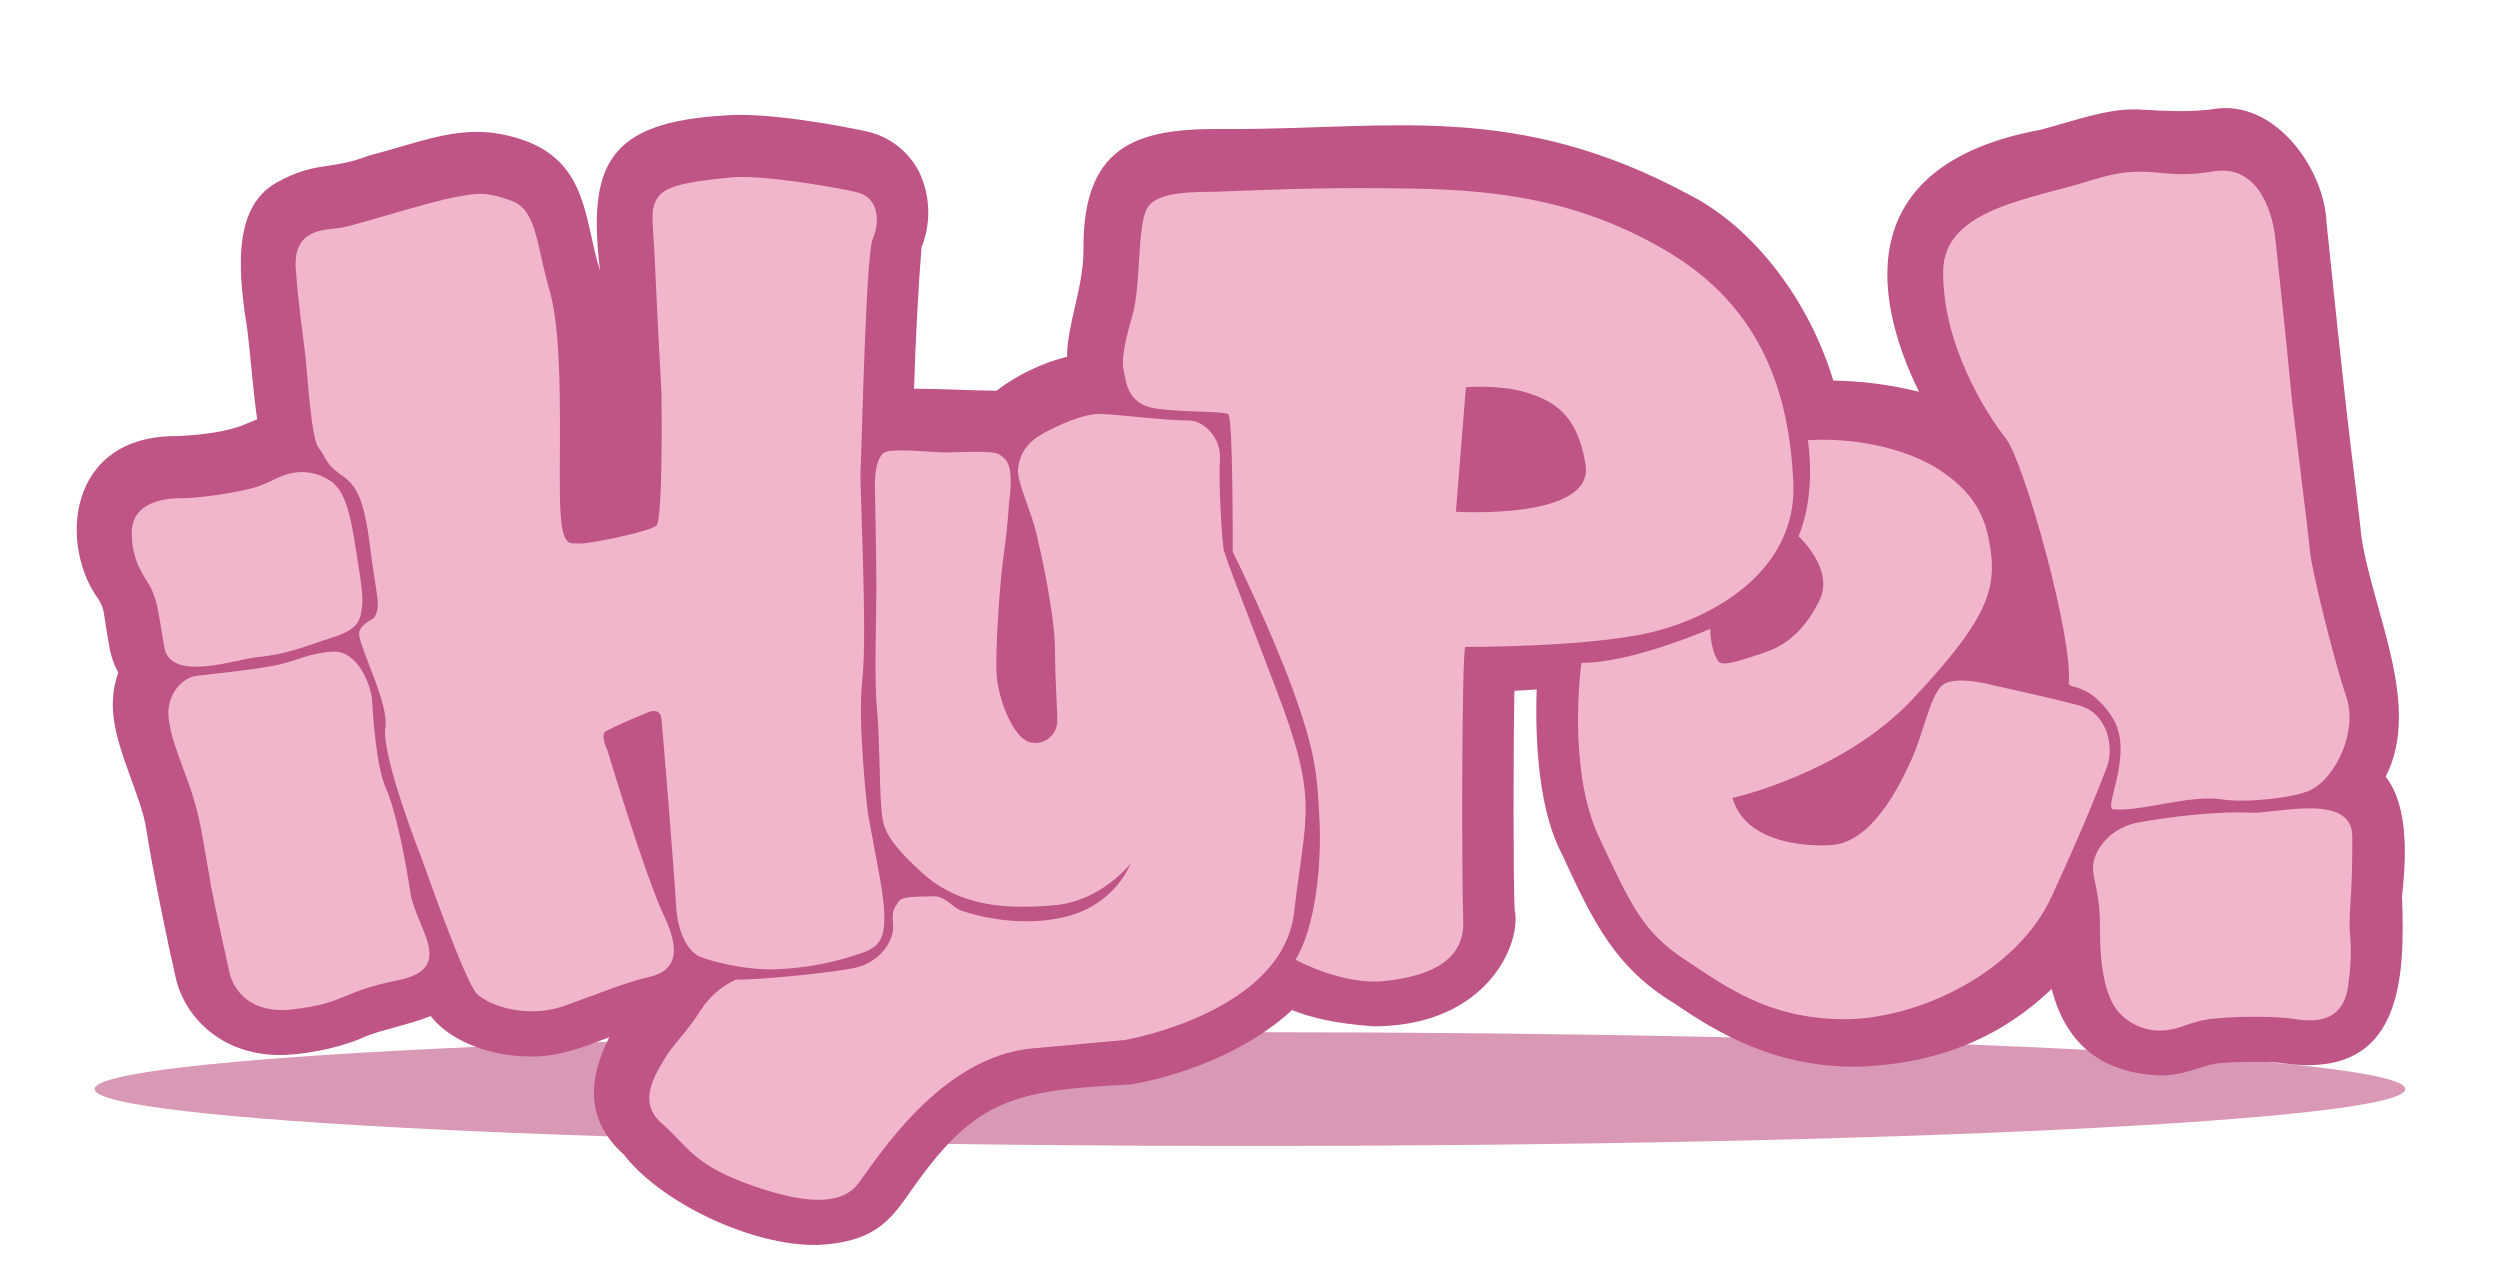
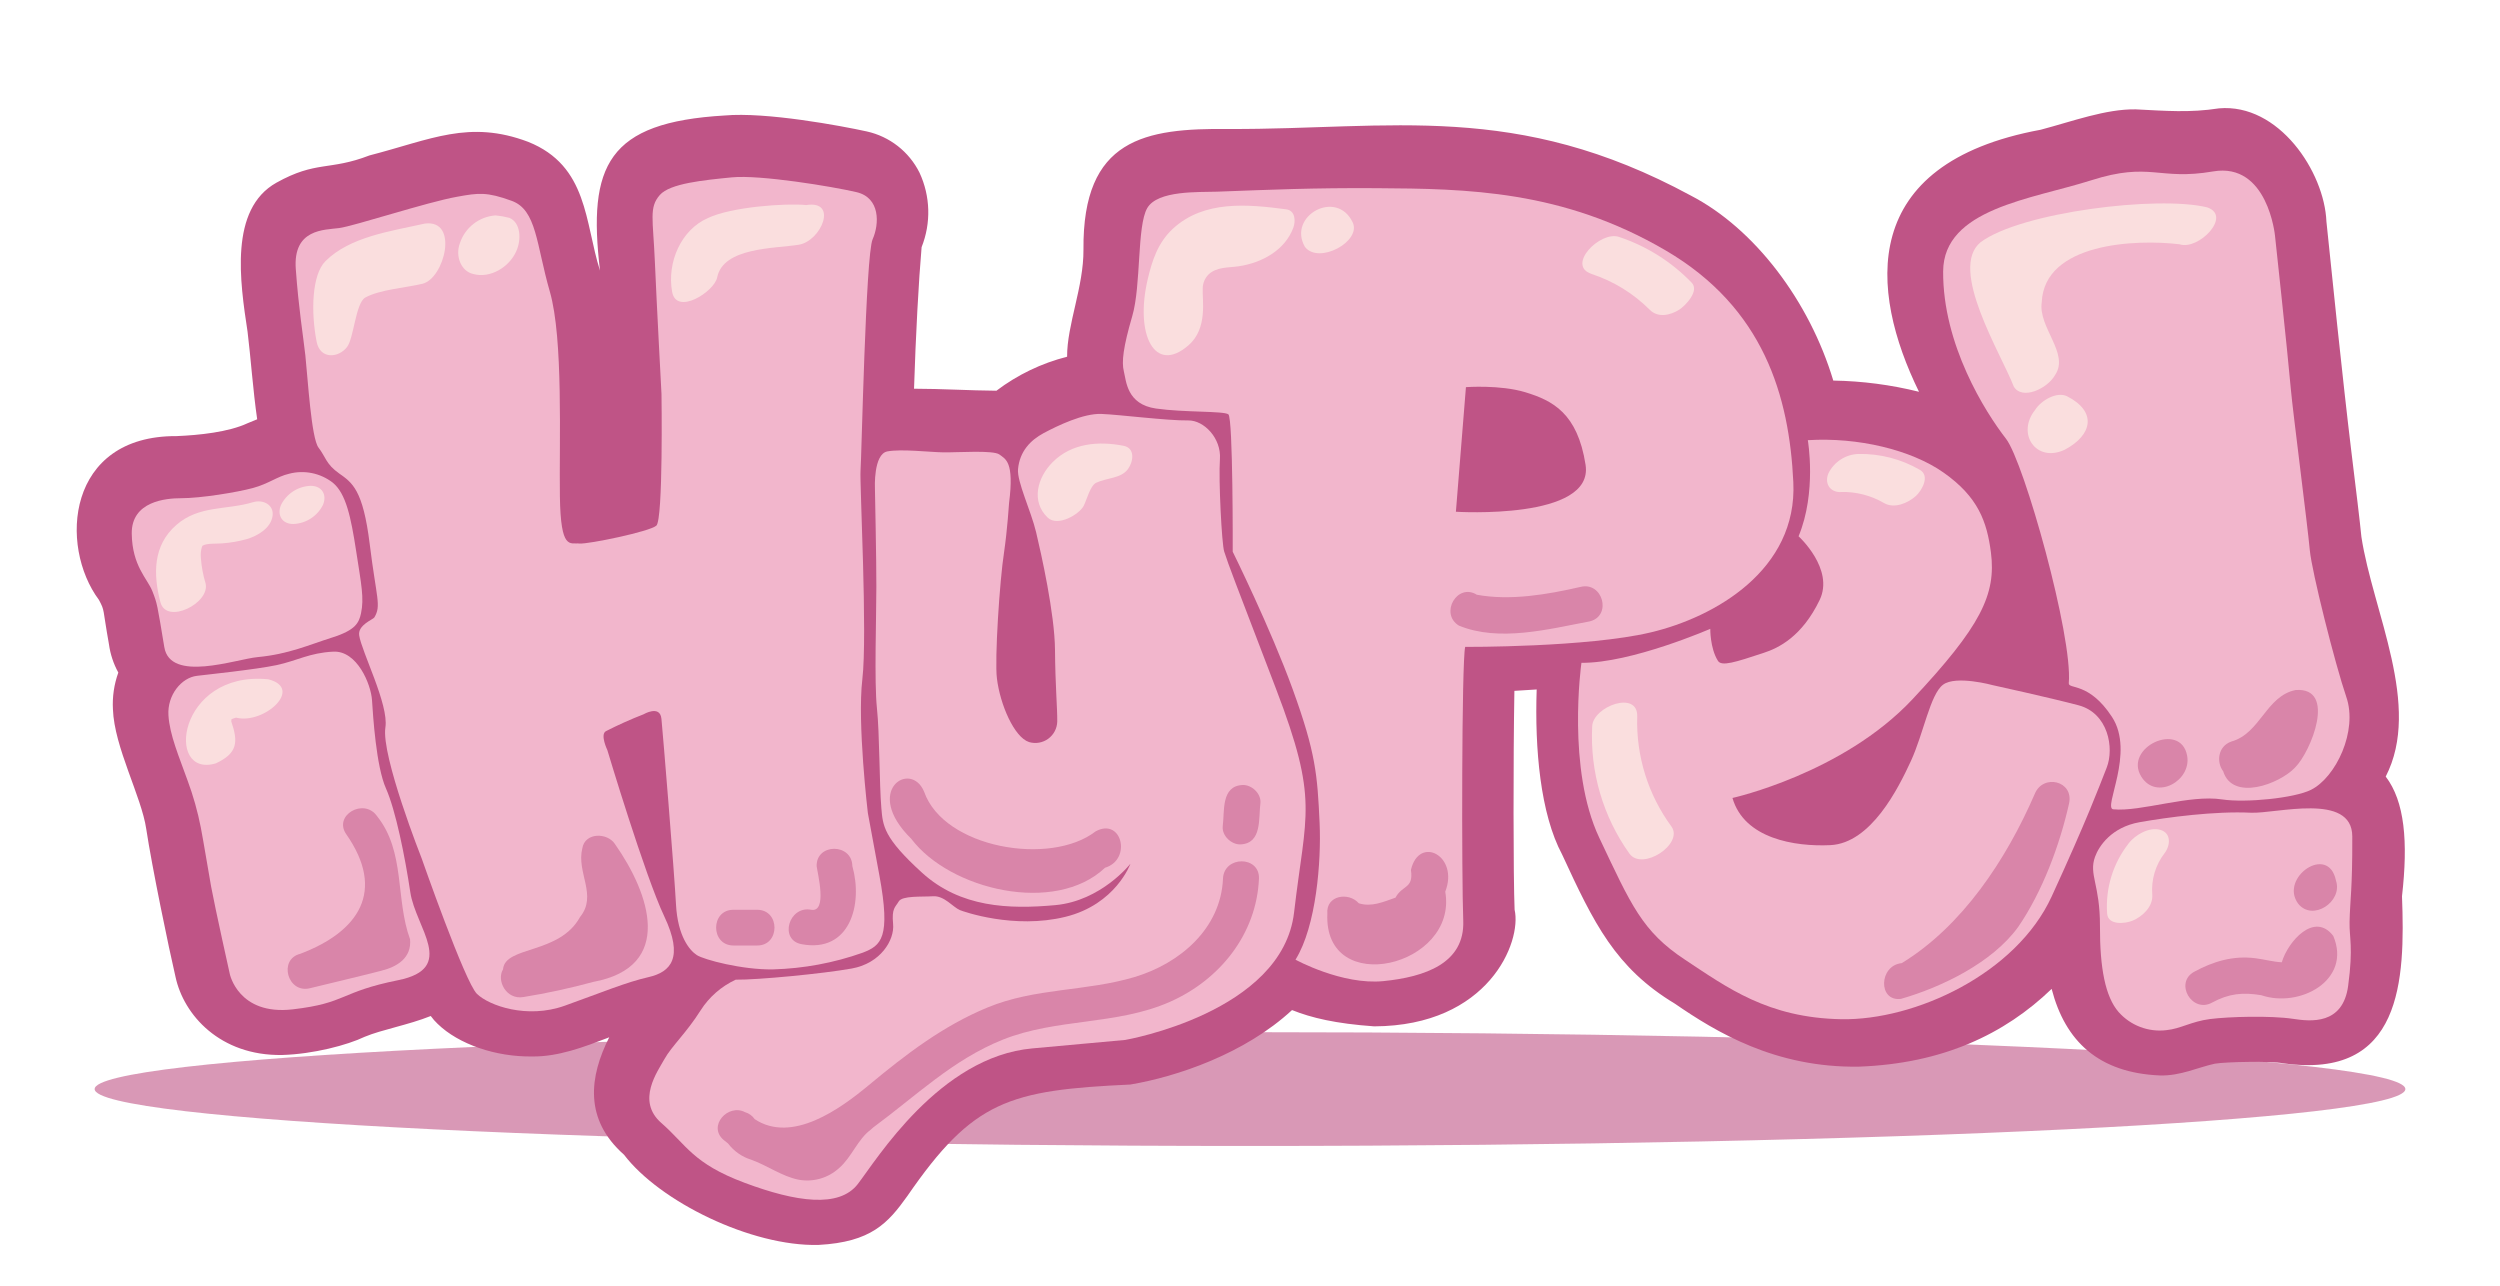
<svg xmlns="http://www.w3.org/2000/svg" viewBox="0 0 700 360">
  <defs>
-     <style>.cls-1{isolation:isolate;}.cls-2,.cls-3{fill:#bf5486;}.cls-2{mix-blend-mode:multiply;opacity:0.6;}.cls-4{fill:#f2b6cc;}</style>
+     <style>.cls-1{isolation:isolate;}.cls-2,.cls-3,.cls-8{fill:#bf5486;}.cls-2{mix-blend-mode:multiply;}.cls-2,.cls-5,.cls-7{opacity:0.6;}.cls-4{fill:#f2b6cc;}.cls-5,.cls-7{mix-blend-mode:overlay;}.cls-6,.cls-7{fill:#fff4ca;}.cls-8{opacity:0.5;}</style>
  </defs>
  <g class="cls-1">
    <g id="Layer_4" data-name="Layer 4">
      <ellipse class="cls-2" cx="350" cy="304.94" rx="323.5" ry="15.93" />
    </g>
    <g id="Layer_5_copy" data-name="Layer 5 copy">
      <path class="cls-3" d="M668,217.44c10.2-19.8-3.61-46.15-6.81-67.13-.37-3.95-1.57-13.75-2.84-24.12-2.38-19.58-5.72-52.16-6.95-64.14-.57-14-13.38-33.18-30.08-31.71-8.17,1.27-14.93.7-23.32.28-8.34-.14-17.69,3.35-26.62,5.71-51.25,9.47-48,44.91-34.06,73.37a106.31,106.31,0,0,0-24-3.14c-6.68-22.24-22-42.54-39.91-51.81-49-26.54-83.82-18.48-129.32-18.63-23.51-.27-41,2.66-40.72,33.76.08,10.4-4.63,21.06-4.58,30A55.4,55.4,0,0,0,279,109.4c-7.47-.05-15.33-.55-23.07-.56.47-14.92,1.29-30.13,2.12-39.64a26.33,26.33,0,0,0-.58-20.84A21.75,21.75,0,0,0,242.69,36.8c-7.06-1.55-28.2-5.51-39.83-4.46C170.15,34.26,164.52,46.26,168,75.77c-4.29-13.42-3.28-29.33-20.13-36.06-16.54-6.24-27.22-.63-44.42,3.81-11.27,4.35-14.85,1.39-26.06,7.64-13.23,7.4-10.21,27.69-8.07,41.74.85,6.82,1.52,16.44,2.69,24.5-.87.33-1.76.7-2.66,1.09C64,121,55.73,121.85,49.44,122.11c-30.77-.18-33,30.74-21.74,45.86,1.71,3.23.95,2,2.81,12.44a22.77,22.77,0,0,0,2.62,7.91,26.08,26.08,0,0,0-1.51,10.27c.37,10.65,8,24.44,9.33,33.53,1.56,10.39,6.38,33.67,8.18,41.34,2.28,10.78,12.54,22.19,29.81,21.94,8.78-.24,18.33-2.78,23.15-5.09,4.92-2.05,12.21-3.3,18.52-5.83a15.5,15.5,0,0,0,1.94,2.21c5.86,5.69,16.24,9.27,26.47,9.12,7.3.11,14.64-2.71,21.14-5.2l.43-.18c-5.56,11-7.13,22.94,4.14,32.9,10,13.12,35.65,25.72,54.45,25.25,14.77-.8,19.45-6.09,24.89-13.71,18.43-26.75,28.43-29.62,62.43-31.2,13.07-2.21,32.06-8.62,45.27-20.85,5.42,2.17,12.21,3.8,23,4.56,32-.14,41.39-23.62,39.32-32.66-.38-9.09-.39-42.5-.06-61.28,2.13-.15,4.2-.27,6.24-.39-.56,16.55,1,34.79,7.14,46.25C446.27,258.49,452.3,271,469,281.05c11.41,7.86,28.1,18,51.52,17.61,23.44-.86,40.76-9.08,53.94-21.77,3.79,14.63,13.12,23.52,30.34,24.24,5.73.15,10.68-2.3,15.37-3.3,3.17-.54,15.75-.75,19.11-.11,33.36,4.7,34.17-23.39,33.28-46.77C674.3,235.65,673.32,224.42,668,217.44Z" />
    </g>
    <g id="Layer_3" data-name="Layer 3">
      <path class="cls-4" d="M50.68,139.5c-4.25,0-13.92.86-13.79,9.93S41.27,162,42.65,165.5,44,169.12,46,181.16c1.62,10.07,20.07,3.39,26.14,2.83,8.69-.82,14.33-3.42,20.94-5.51s7.42-4.18,8-6.73c.91-4.27.1-8-1.36-17.47s-2.84-16.15-6.58-19.16a14.1,14.1,0,0,0-12.2-2.47c-3.32.77-5.75,2.81-10.15,4S56.23,139.51,50.68,139.5Z" />
      <path class="cls-4" d="M56.22,231.67c.8,4.12,2.3,13.32,2.89,16.55,1.16,6.24,5.23,24.48,5.23,24.48s2.38,11.69,17.62,9.92,13-4.84,29.53-8.17,4.88-14.67,3.4-24.61-4.09-22.94-6.83-29.1-3.61-20.3-3.9-24.72S100,182.14,93.34,182.46,83.2,185,77.46,186.23s-20.06,2.72-22.3,3c-4.41.51-8.33,5.43-8,11s3,11.68,5.35,18.28A84.14,84.14,0,0,1,56.22,231.67Z" />
      <path class="cls-4" d="M94.94,63.86c-4.14.54-12.94.19-12.12,11.46s2,18.14,2.68,24.19c.69,6.48,1.66,23.2,3.69,25.83s2.06,4.61,5.75,7.21,6.7,4.55,8.58,19.79,3.3,17.21,1.29,20.55c-.33.56-4.67,2.11-4.24,5,.66,4.57,8.34,19.44,7.34,25.78-1.24,7.89,10.16,36.69,10.16,36.69s12.11,34.66,15.48,37.93,14,7.1,24.6,3.3,17.16-6.56,23.45-8,9.87-5.45,4.4-17-15.94-46.56-15.94-46.56-2.1-4.35-.41-5.3A113.38,113.38,0,0,1,180.2,200s4.6-2.72,5,1.25,3.61,43.09,4.08,52,3.83,12.89,5.84,14.18,12.67,4.14,21.3,4a81.89,81.89,0,0,0,25.15-4.68c5.15-2,7.9-4.09,4.66-21.63L243,227.64s-3-25.18-1.54-37.48-.79-55.07-.51-58.39,1.45-60.42,3.38-64.76,2.15-11.65-4.51-13.21-27-4.92-34.9-4.14-17.33,1.69-20.17,4.94c-3.07,3.51-1.9,6.66-1.39,18.6s1.86,37.14,1.86,37.14.51,35.17-1.45,36.85-19.12,5.22-21.5,5c-2.66-.29-5.28,2.07-5.5-13.19s1-44.15-2.82-57.37-3.65-22.84-10.66-25.39S134,54,128,55.09C119.72,56.54,99.12,63.32,94.94,63.86Z" />
      <path class="cls-4" d="M282.54,140.83c1.49-11.63-1-12.26-2.69-13.56s-11.82-.54-15.77-.61-11.63-1-15.6-.27-3.5,10.34-3.5,10.34.43,20.65.4,27.54c0,8.5-.61,26.72.16,34s.66,21.24,1.24,28c.42,5,.62,8.29,11.38,18.08s24.37,10.27,37.29,9.09,21.07-11.59,21.07-11.59-4.09,11.39-18.2,14.86c-14.39,3.55-28.62-1.49-29.56-1.89-1.94-.82-4.37-4.08-7.52-3.87s-8.63-.21-9.6,1.46-2,1.86-1.57,6.33-3.49,11-11.6,12.45-26.33,3.2-32.47,3.12a23.31,23.31,0,0,0-9.84,8.61c-3.89,6.19-8.15,10.07-10.09,13.58s-8,11.73-.9,17.93,8.79,11.32,23.31,16.75,26.48,7.09,31.69.37,22.88-35.67,48.9-38l26-2.37s44-7.61,47.27-35.69,7-31.09-5.05-62.61-13.13-34.16-14.52-38.46c-.67-2-1.6-20.08-1.19-25.89s-4.47-10.88-8.86-10.81c-5.76.1-19.32-1.63-24.34-1.82s-12.18,3.25-16.18,5.38c-3.7,2-6.68,5.1-7.15,10.06-.34,3.5,3.65,11.73,5.06,17.68s5.21,22.82,5.29,32.94.67,16.21.63,20.07a6.15,6.15,0,0,1-7.89,5.75c-4.16-1.34-8.11-10.5-9-17.79-.68-5.29.77-27.55,2-35.37C282.07,148.22,282.54,140.83,282.54,140.83Z" />
      <path class="cls-4" d="M385.46,52.69c25.31.16,52,.53,80.89,17.41C493.9,86.2,501,111,502.13,135c1.2,24.58-22,37.82-39.88,42.06s-52,4.07-52,4.07c-1,4-1,64.72-.54,76.66s-10.73,15.75-22.32,16.92-24.65-6-24.65-6c5.84-9.38,7.24-27.65,6.75-38.26-.62-13.59-1.11-19.73-7.51-37.39-6.22-17.16-16.82-38.58-16.82-38.58s.12-37.5-1.22-38.47-12.37-.49-20.26-1.62c-8.22-1.17-8.33-7.76-9-10.4s-.18-6.8,2.35-15.47,1.29-25.24,4.2-30.26,14.46-4.41,19.52-4.59C355.6,53.12,367.86,52.57,385.46,52.69Zm25,55.71-2.81,34.89s38.73,2.44,36.31-13.14c-2.26-14.52-9.27-18-16.89-20.33C420,107.69,410.49,108.4,410.49,108.4Z" />
      <path class="cls-4" d="M442.8,185.59c-.08.62-4.11,29.74,5,49,8.93,18.85,12,26.23,24.06,34.17,11.75,7.75,23.13,16.25,43.71,16.62s48.93-12.66,58.9-34.37,13.16-30.39,15.4-36.06c2.16-5.46.45-15.27-7.88-17.47s-24-5.63-24-5.63-10.33-2.84-13.94-.13-5.45,13.68-9,21.37-11.17,23-22.56,23.55c-10,.47-24.12-1.82-27.4-13.21,0,0,30.89-6.84,50.37-27.6,19.2-20.48,23.5-29.38,22-41.14-1.12-8.61-3.55-15.54-13.27-22.37-9.1-6.4-24-9.94-38-9.07,0,0,2.54,14.56-2.59,26.91,0,0,10.08,9.15,5.9,17.84-4.93,10.22-11.42,13.43-15.72,14.82C485.77,185.47,482,186.68,481,185c-2.21-3.56-2.12-8.93-2.12-8.93S456.74,185.72,442.8,185.59Z" />
      <path class="cls-4" d="M642.09,285.28c4.82.73,13.91,1.78,15.39-9.23s.3-13.33.4-17.92c.13-6.2.81-9,.76-23.91,0-12.48-21.43-6.32-28.41-6.66-10-.49-23.29,1.26-31.16,2.66s-11.39,6.7-12.46,9.69c-1.81,5,1.42,7.7,1.38,19.45s1.51,19.73,5.21,24a15.39,15.39,0,0,0,13.4,5.08c3.91-.37,7-2.44,12.23-3.11S635.8,284.33,642.09,285.28Z" />
      <path class="cls-4" d="M646.75,154.09c-.67-7.28-4.78-39.08-5.28-44.79C640.5,98.28,637,66,637,66S635,45.37,619.67,48s-17.51-2.81-34.15,2.49-41.33,7.91-41.44,25.49c-.13,20.45,11.72,39.31,17.6,46.87,5.05,6.49,18.75,55.39,17.58,68.43-.16,1.79,5.64-.41,12.09,9.45,6.55,10-2.62,25.59.37,25.88,7.73.74,21.31-4.2,30.49-2.77,6.65,1,20.22-.37,24.85-2.68,7-3.49,13.18-16.53,9.91-26C653.8,185.88,647.3,160.05,646.75,154.09Z" />
    </g>
+     <g id="Layer_6" data-name="Layer 6">
+       <g class="cls-5">
+         <path class="cls-6" d="M82.11,146.72a9.68,9.68,0,0,0,8.33-5.36c1.18-2.82-.28-5.33-3.44-5.33a9.67,9.67,0,0,0-8.32,5.36c-1.19,2.82.28,5.33,3.43,5.33Z" />
+       </g>
+       <path class="cls-7" d="M70.89,140.6c-7.47,2.28-15.15.82-21.53,6.4-6.56,5.74-6.48,13.78-4.45,21.6,1.68,6.47,14.08.24,12.64-5.3a32.69,32.69,0,0,1-1.31-7.13,7.85,7.85,0,0,1,.29-3c.77-1.56-.25-.09.21-.38,1.11-.73,4.15-.52,5.4-.64a35.25,35.25,0,0,0,7-1.21c3-.91,6.74-3.06,7.19-6.54.39-3.09-2.71-4.62-5.44-3.79Z" />
+       <path class="cls-7" d="M138.77,60.31a11.37,11.37,0,0,0-10,7.79c-1.32,3.48.21,7.85,3.79,8.63,4.62,1.28,10-1.85,12-6.39,1.48-3.26,1.26-8-1.93-9.34A24.17,24.17,0,0,0,138.77,60.31Z" />
+       <path class="cls-7" d="M118.31,79.45c6.15-1.51,10.29-18.09.65-16.85h0c-9.24,2.09-21,3.63-27.86,10.55C87.35,76.93,87,87.21,88.66,95.71c1,5,6.16,4.53,8.52,1.44,1.9-2.48,2.4-12.31,5.09-13.83C106.25,81.08,113.87,80.54,118.31,79.45Z" />
+       <path class="cls-7" d="M198.19,61.07c-7.45,3.23-11.48,12.35-10,20.61,1.18,6.78,11.82,0,12.62-4,1.68-8.46,16.09-8.07,22.82-9.15,6.31-1,11.16-12.56,2.11-11.11C220.12,56.84,204.71,57.92,198.19,61.07Z" />
+       <path class="cls-7" d="M332.76,96.7c5.49-4.75,3.83-12.71,4-16a5.65,5.65,0,0,1,1.65-3.87c2.29-2.13,5.49-1.85,8.42-2.27,6.39-.94,12.95-4.44,15.3-10.8.68-1.86.58-4.81-2-5.15-10.82-1.43-23-2.6-31.72,5.43-4.24,3.93-5.84,9-7.06,14.2C317.73,93.67,323.29,104.9,332.76,96.7Z" />
+       <path class="cls-7" d="M365.38,69.13c3.87,5,15.89-1.54,13.38-6.85C374.26,52.77,360.39,60.48,365.38,69.13Z" />
+       <path class="cls-7" d="M306.91,135.18c3.07-1.45,6.95-1.16,8.92-3.84,1.48-2,2.13-5.85-1.21-6.51h0c-7-1.39-14.55-.77-19.88,4.57-4.27,4.27-6.13,11-1.39,15.53,2.8,2.68,8.9-.93,10.1-3.32C304.27,140,305.26,136,306.91,135.18Z" />
+       <path class="cls-7" d="M618,58.06c-13.7-3.37-52.15,1.32-63.44,9.77-9.07,7.42,5.74,31.18,9.3,40.41,2.27,3.85,9.38.71,11.61-3.31,4-6-4.84-13.26-3.78-20.33C572.45,68,598,66.92,610.28,68.4,615.57,70.18,625.09,60.44,618,58.06Z" />
+       <path class="cls-7" d="M75.06,190.2c-25.33-2.46-29,27.89-14.59,23.53,6-2.84,6.3-5.88,4.28-11.75,0-.87.53-1.57-.06-.93-.82.89.73,0,1.41-.11,7.71,2,19.15-8.2,9-10.74Z" />
+       <path class="cls-7" d="M445.81,203.44A56.43,56.43,0,0,0,456.23,239c3.58,5,15.29-2.69,11.77-7.58a49.48,49.48,0,0,1-9.58-30.77c.27-7.52-12.41-2.86-12.61,2.75Z" />
+       <path class="cls-7" d="M515.42,137.75a22.92,22.92,0,0,1,12.12,3.11c2.88,1.66,6.69,0,8.93-2,1.65-1.54,4-5.59,1.13-7.28a33,33,0,0,0-17.29-4.47,9.73,9.73,0,0,0-8.32,5.36c-1.23,2.76.31,5.38,3.43,5.32Z" />
+       <path class="cls-7" d="M596,236.19a28.44,28.44,0,0,0-6,19.61c.24,3.34,5,2.85,7.1,2,2.87-1.2,5.78-4,5.54-7.29a16.8,16.8,0,0,1,3.45-11.63c1.65-2.16,1.91-5.64-1.21-6.52s-7,1.37-8.92,3.84Z" />
+       <path class="cls-7" d="M578.75,110.94c-2.84-1.37-7.24,1.15-8.92,3.84h0c-5.32,6.64.3,14.93,8.32,11.13C585.9,121.8,587.23,115.25,578.75,110.94Z" />
+       <path class="cls-7" d="M445.6,76.7a41.12,41.12,0,0,1,16.29,10c2.31,2.35,5.72,1.64,8.31,0,1.67-1.08,5.74-5.23,3.46-7.56a50.35,50.35,0,0,0-20.35-12.81c-5.3-1.76-14.81,8-7.71,10.35Z" />
+       <path class="cls-8" d="M114.82,263c-4.15-11.31-1.26-24.47-9.24-34.47-3.65-5.24-12.33-.25-8.63,5.05,11.1,15.9,3.59,27.23-12.85,33.48-6.24,1.53-3.6,11.18,2.66,9.65,6.67-1.64,13.36-3.19,20-4.9C111.2,270.7,115.29,268.24,114.82,263Z" />
+       <path class="cls-8" d="M172.19,236.34c-2.09-3.26-8.42-3.33-9.14,1.2-1.71,6.79,4.32,13.16-.65,19.24-5.76,10.52-21,8-21.55,14.63-1.88,3.07.83,8.57,5.67,7.77a189.23,189.23,0,0,0,19.56-4.24C189,270.7,181.94,250.18,172.19,236.34Z" />
+       <path class="cls-8" d="M238.66,242.51c-.09-6.45-10.13-6.47-10,0,.24,2,3.11,13.07-1.56,12.22-6.29-1.16-9,8.48-2.66,9.64C238,266.93,241.68,253.16,238.66,242.51Z" />
+       <path class="cls-8" d="M212,254.74h-6.63c-6.46-.05-6.48,10,0,10H212C218.47,264.79,218.49,254.72,212,254.74Z" />
+       <path class="cls-8" d="M306.76,232.79c-12.66,9.79-42.45,4.71-48-11.08-3.7-9.06-17.35-.33-3.6,13.16,10.84,14.31,40.26,21.33,54.25,8.1C317,240.67,314.12,228.76,306.76,232.79Z" />
+       <path class="cls-8" d="M342.44,246c-.59,14-12.06,23.76-24.73,27.56-13.63,4.09-27.86,3-41.24,8.55-12.44,5.14-22.9,13.17-33.17,21.7-8.05,6.69-21.53,16.48-32,9.54a4.88,4.88,0,0,0-2.68-1.94c-4.74-2.5-10.58,3.86-6,7.78.41.36.83.69,1.25,1a12.86,12.86,0,0,0,6.53,4.55c4.43,1.59,8.5,4.61,13.12,5.56a13.25,13.25,0,0,0,11.45-3.26c3.52-3.05,5.15-8,8.85-10.74a6,6,0,0,0,.74-.66c11.85-8.71,22.21-18.93,36.21-24.53,15.12-6.05,31.91-4,46.85-10.61,14-6.21,24.23-19,24.89-34.51C352.72,239.56,342.72,239.57,342.44,246Z" />
+       <path class="cls-8" d="M347.92,219.8c-6.07.29-5,7.33-5.56,11.63-.22,2.61,2.46,5.11,5,5,6.07-.29,5-7.33,5.56-11.63C353.14,222.19,350.46,219.69,347.92,219.8Z" />
+       <path class="cls-8" d="M404.67,249.67c3.93-10.06-7.33-15.88-9.61-6.09.79,5.33-2.44,4.18-4.32,7.76-3.42,1.21-6.8,2.7-10.29,1.57-2.78-3.21-9.25-2.26-8.79,2.94C370.61,279.65,408.34,270.68,404.67,249.67Z" />
+       <path class="cls-8" d="M442.52,164.34c-9.29,2.13-19.59,3.91-29,2.19-5.47-3.42-10.5,5.23-5.05,8.63,11.25,4.66,25.12,1,36.69-1.18C451.42,172.4,448.77,162.76,442.52,164.34Z" />
+       <path class="cls-8" d="M569.69,222.39c-8,18.4-20.27,36.93-37.2,47.29-6.41.61-6.71,10.86-.2,10,11.49-3.32,25.57-10.15,32.79-20.12,6.78-9.87,11.65-22.93,14.25-34.55C580.77,218.65,572,216.51,569.69,222.39Z" />
+       <path class="cls-8" d="M642.77,193.21c-8.29,1.67-9.86,12.17-18,14.42-3.87,1.38-4.17,5.87-2.28,8.32,2.62,8.45,15.63,3.66,20.09-1C647.12,210.45,654.36,192.35,642.77,193.21Z" />
+       <path class="cls-8" d="M653.32,262.07c-5.25-6.92-12.69,1.51-14.42,7.37-2.52-.13-5-.85-7.52-1.15-6.11-.75-11.64.89-17,3.8-5.65,3.09-.61,11.73,5,8.64,4.68-2.55,8.6-2.93,13.79-2.07C643.86,282.32,658.57,274.49,653.32,262.07Z" />
+       <path class="cls-8" d="M654.07,246.57c-2.12-10.44-15.9-.82-10.61,6.42C647.51,258.16,656.07,252.43,654.07,246.57Z" />
+       <path class="cls-8" d="M612.41,211.66c-1.76-9.91-18-2.36-12.81,5.86C603.79,224.16,613.62,218.63,612.41,211.66Z" />
+     </g>
  </g>
</svg>
